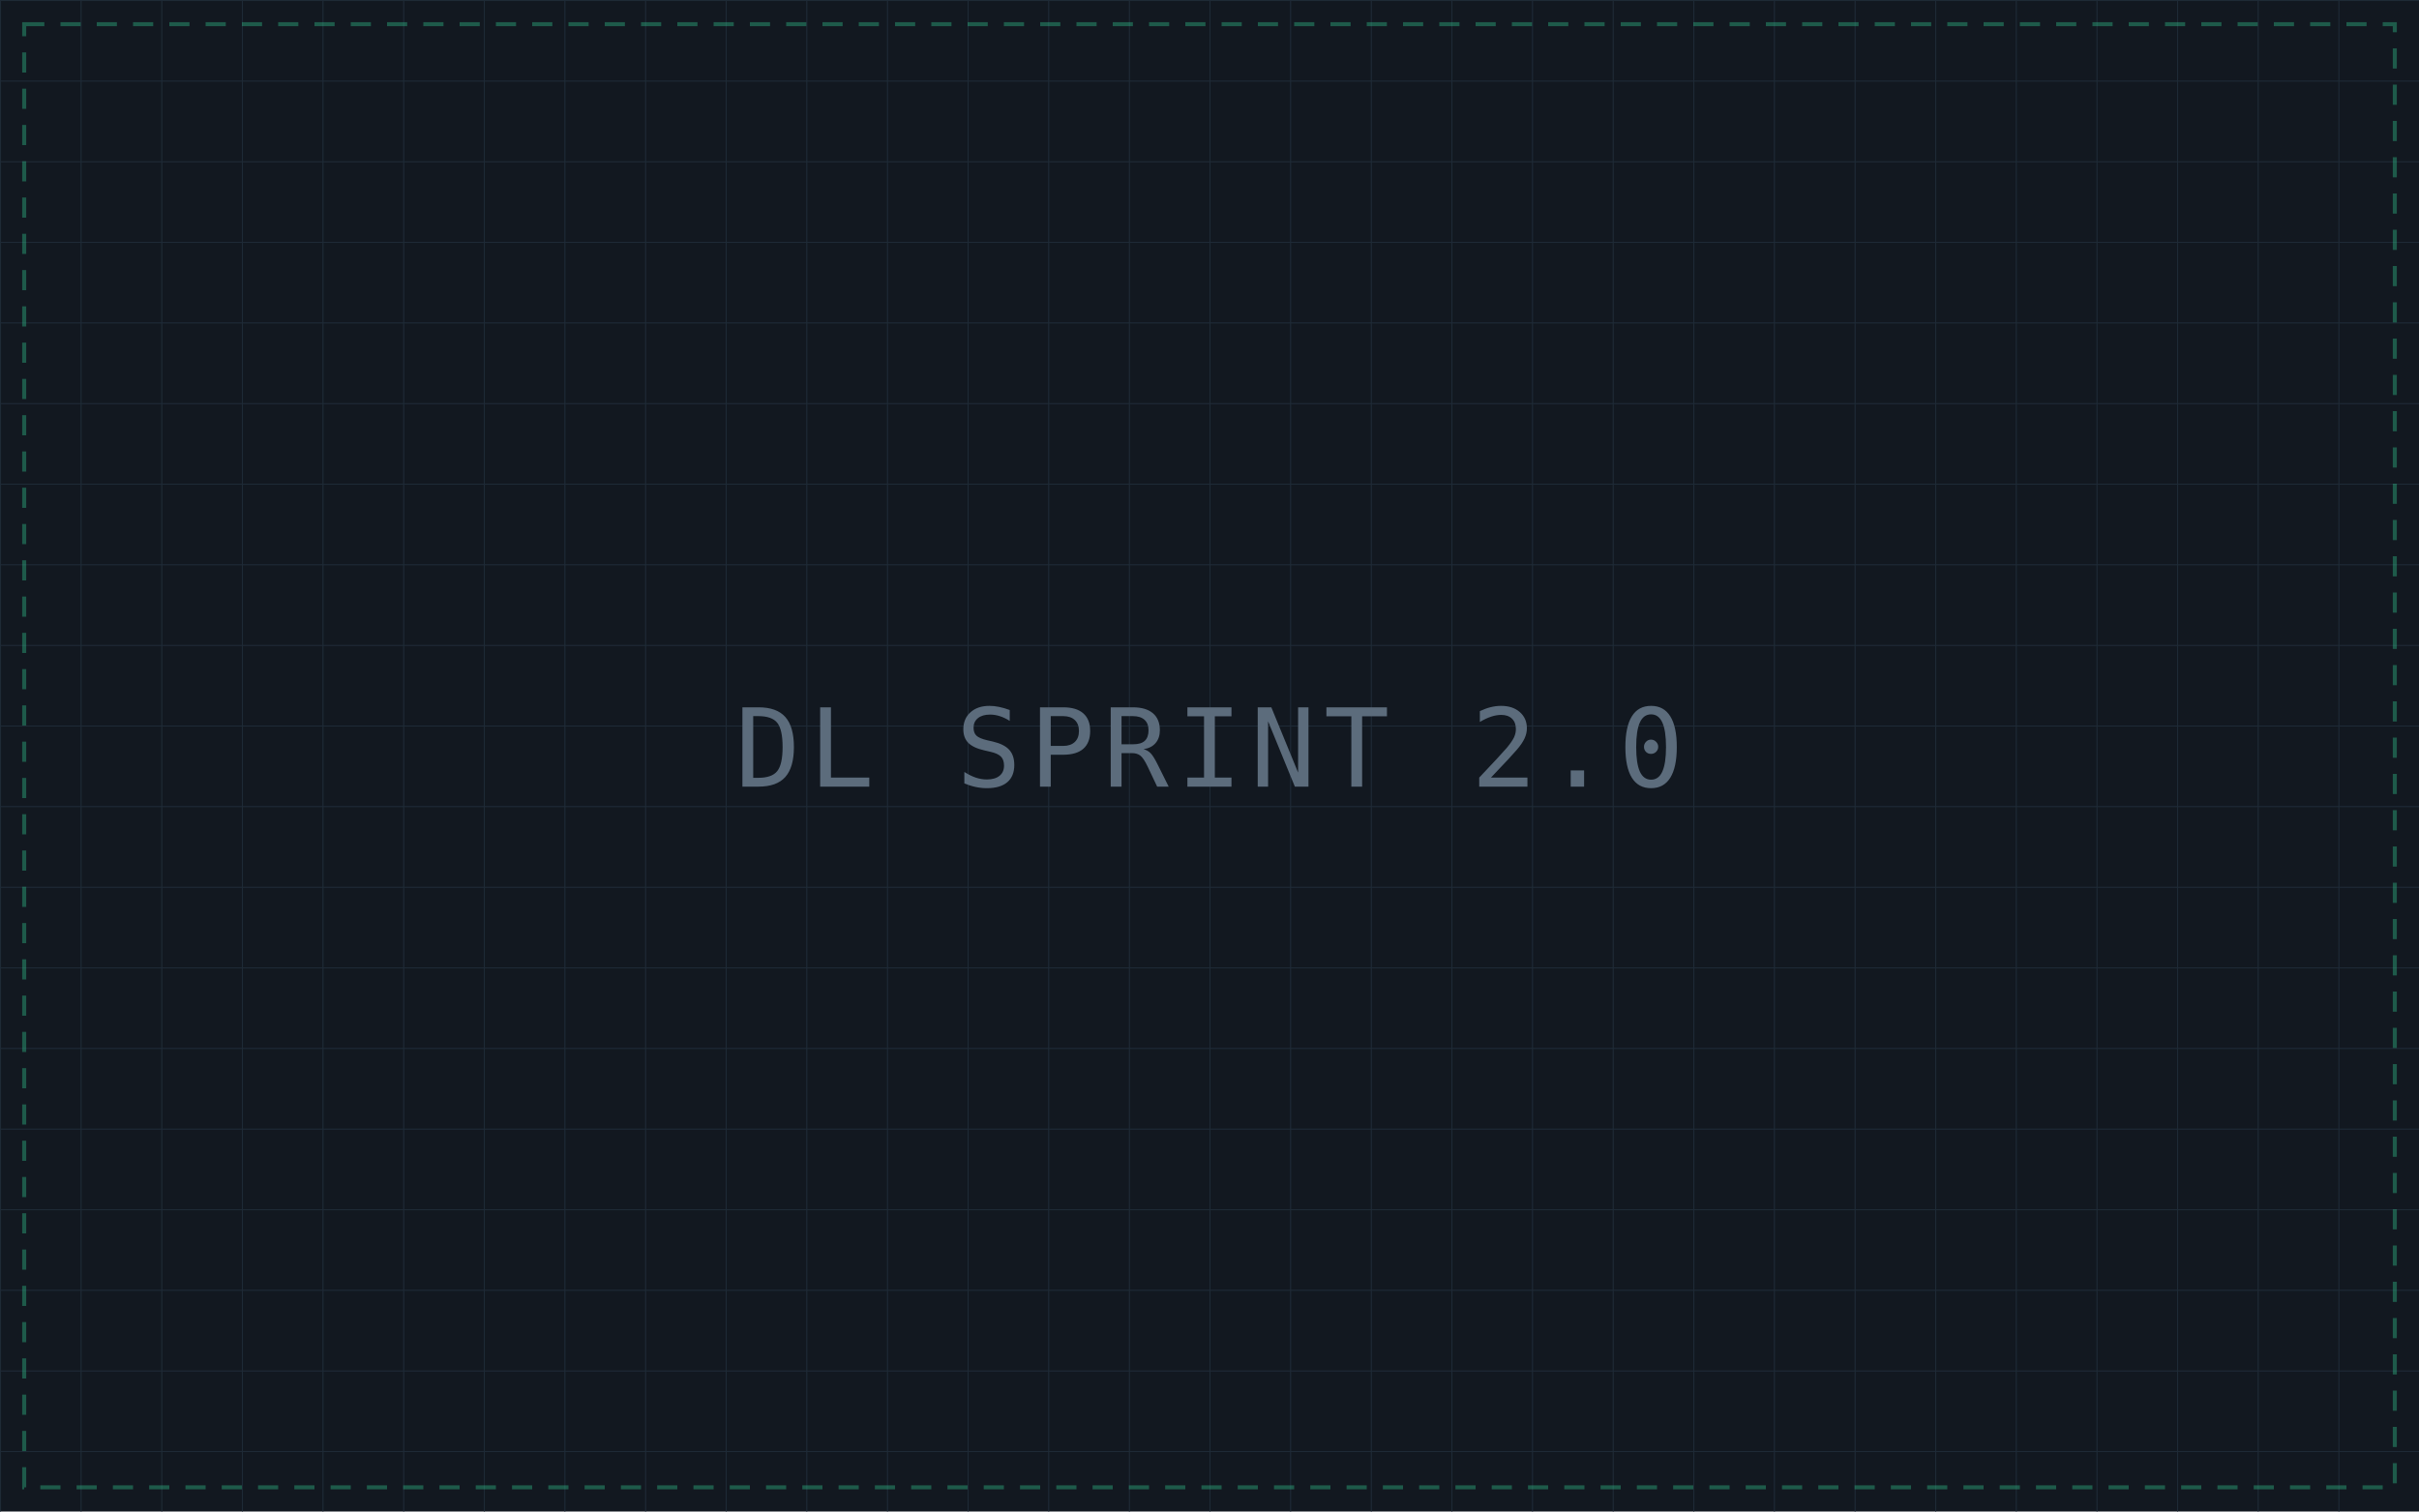
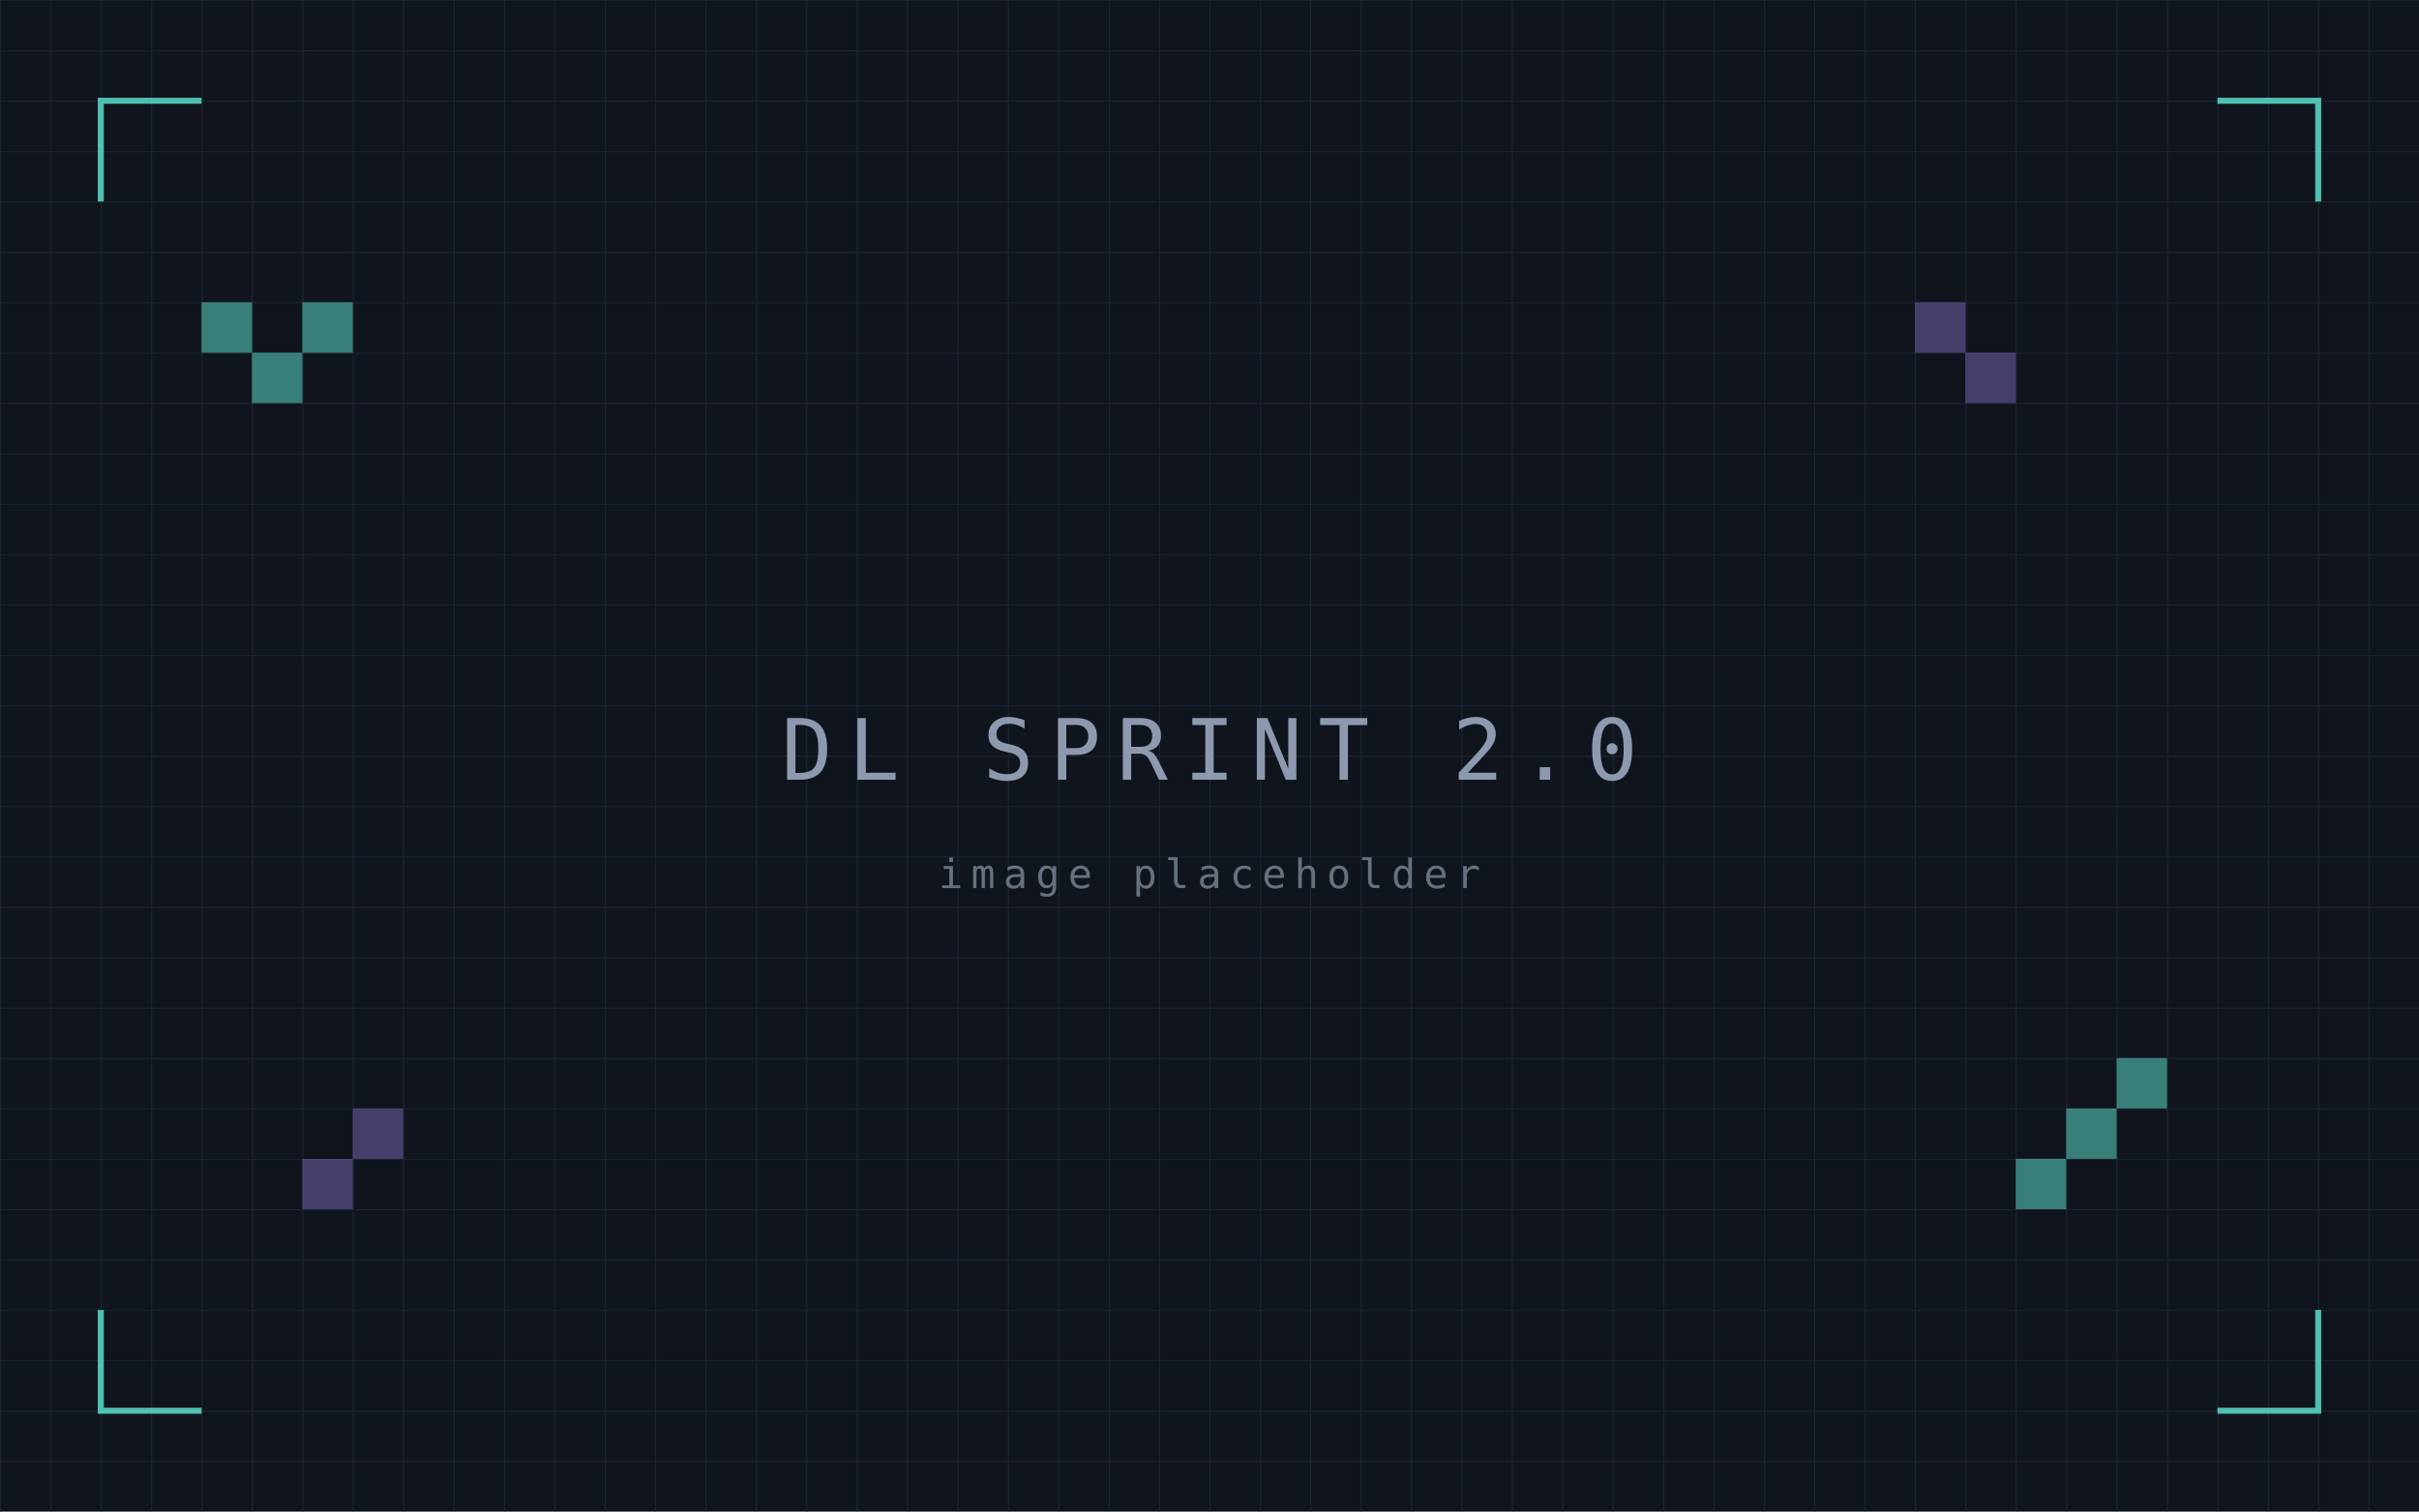
- <svg xmlns="http://www.w3.org/2000/svg" viewBox="0 0 1200 750" width="1200" height="750" role="img" aria-label="DL SPRINT 2.0 placeholder">
+ <svg xmlns="http://www.w3.org/2000/svg" viewBox="0 0 1200 750" width="1200" height="750" role="img" aria-label="DL SPRINT 2.0 placeholder artwork">
  <defs>
-     <pattern id="g" width="40" height="40" patternUnits="userSpaceOnUse">
-       <path d="M40 0H0V40" fill="none" stroke="#1E2A36" stroke-width="1" />
+     <pattern id="p" width="25" height="25" patternUnits="userSpaceOnUse">
+       <path d="M25 0H0V25" fill="none" stroke="#1D2432" stroke-width="1" />
    </pattern>
  </defs>
-   <rect width="1200" height="750" fill="#121820" />
-   <rect width="1200" height="750" fill="url(#g)" />
-   <rect x="12" y="12" width="1176" height="726" fill="none" stroke="#34D399" stroke-opacity="0.35" stroke-width="2" stroke-dasharray="10 8" />
-   <text x="50%" y="50%" fill="#5C6C7C" font-family="ui-monospace,Menlo,Consolas,monospace" font-size="54" letter-spacing="4" text-anchor="middle" dominant-baseline="middle">DL SPRINT 2.0</text>
+   <rect width="1200" height="750" fill="#10141D" />
+   <rect width="1200" height="750" fill="url(#p)" />
+   <g fill="#5EEAD4" opacity="0.5">
+     <rect x="100" y="150" width="25" height="25" />
+     <rect x="125" y="175" width="25" height="25" />
+     <rect x="150" y="150" width="25" height="25" />
+     <rect x="1025" y="550" width="25" height="25" />
+     <rect x="1050" y="525" width="25" height="25" />
+     <rect x="1000" y="575" width="25" height="25" />
+   </g>
+   <g fill="#A78BFA" opacity="0.35">
+     <rect x="950" y="150" width="25" height="25" />
+     <rect x="975" y="175" width="25" height="25" />
+     <rect x="150" y="575" width="25" height="25" />
+     <rect x="175" y="550" width="25" height="25" />
+   </g>
+   <g stroke="#5EEAD4" stroke-width="3" fill="none" opacity="0.8">
+     <path d="M50 100V50h50" />
+     <path d="M1100 50h50v50" />
+     <path d="M1150 650v50h-50" />
+     <path d="M100 700H50v-50" />
+   </g>
+   <text x="600" y="375" fill="#8D99AE" font-family="ui-monospace,Menlo,Consolas,monospace" font-size="42" letter-spacing="8" text-anchor="middle" dominant-baseline="middle">DL SPRINT 2.0</text>
+   <text x="600" y="435" fill="#66717F" font-family="ui-monospace,Menlo,Consolas,monospace" font-size="20" letter-spacing="4" text-anchor="middle" dominant-baseline="middle">image placeholder</text>
</svg>
